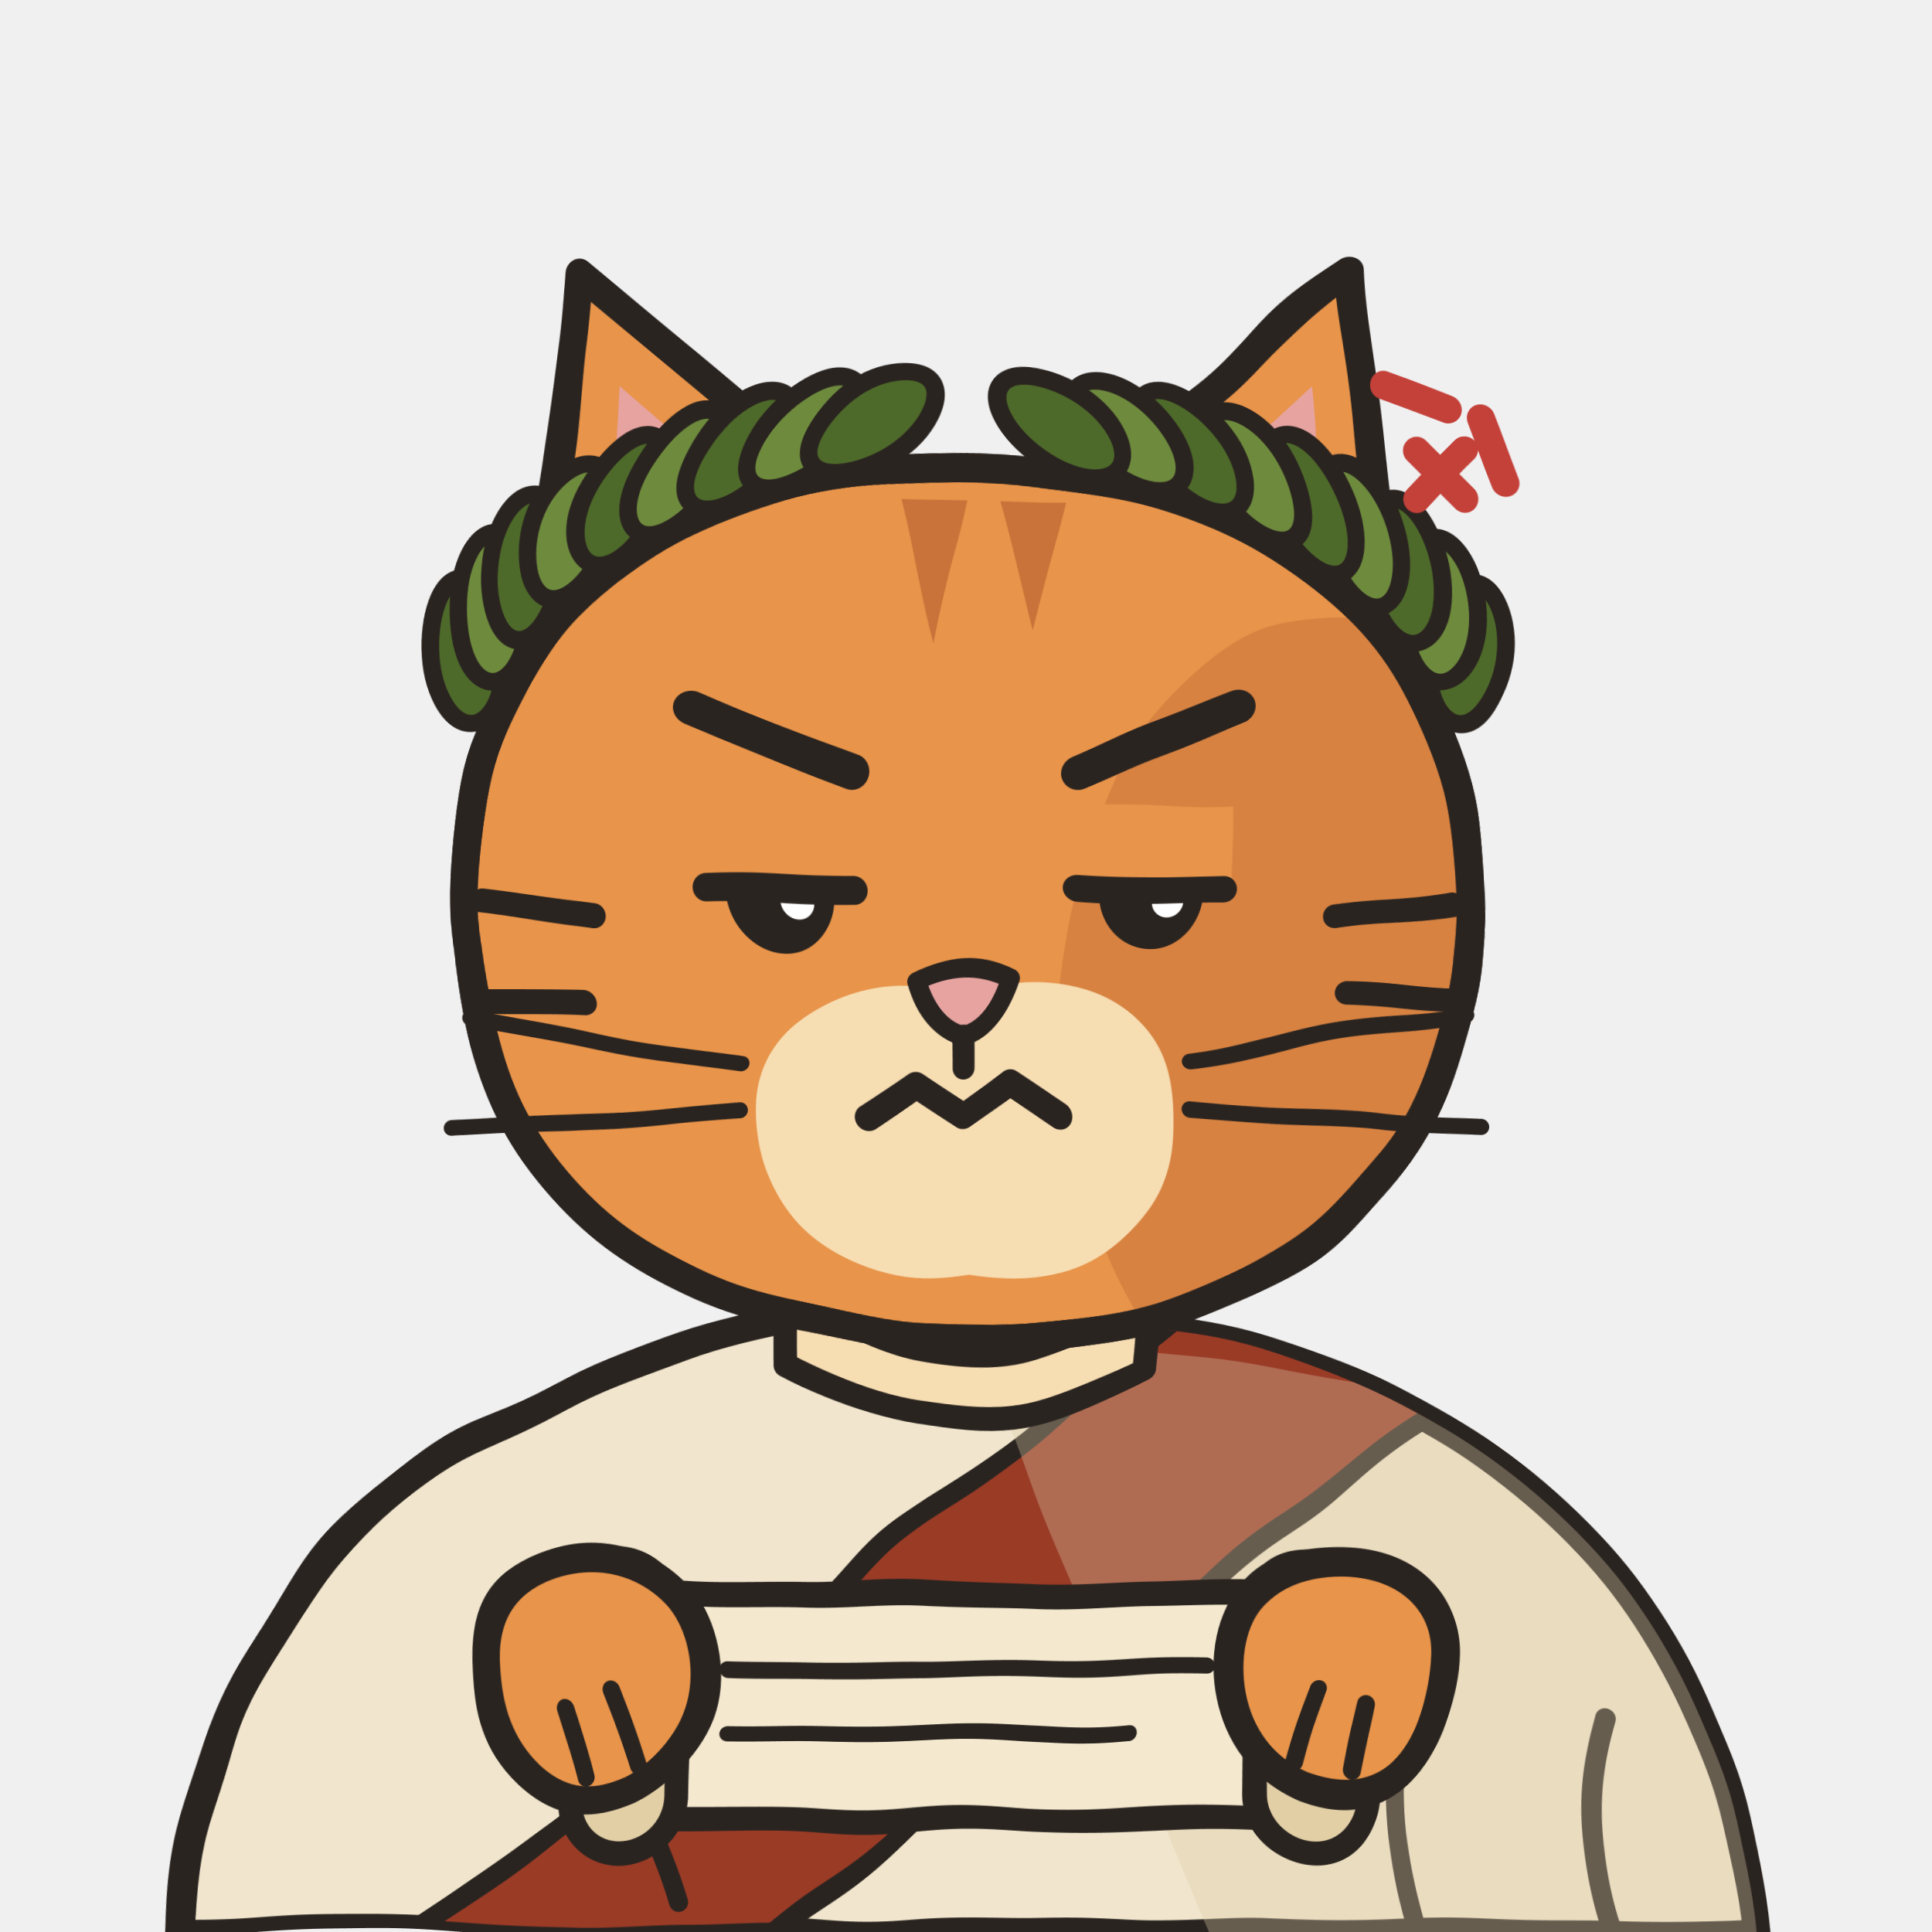
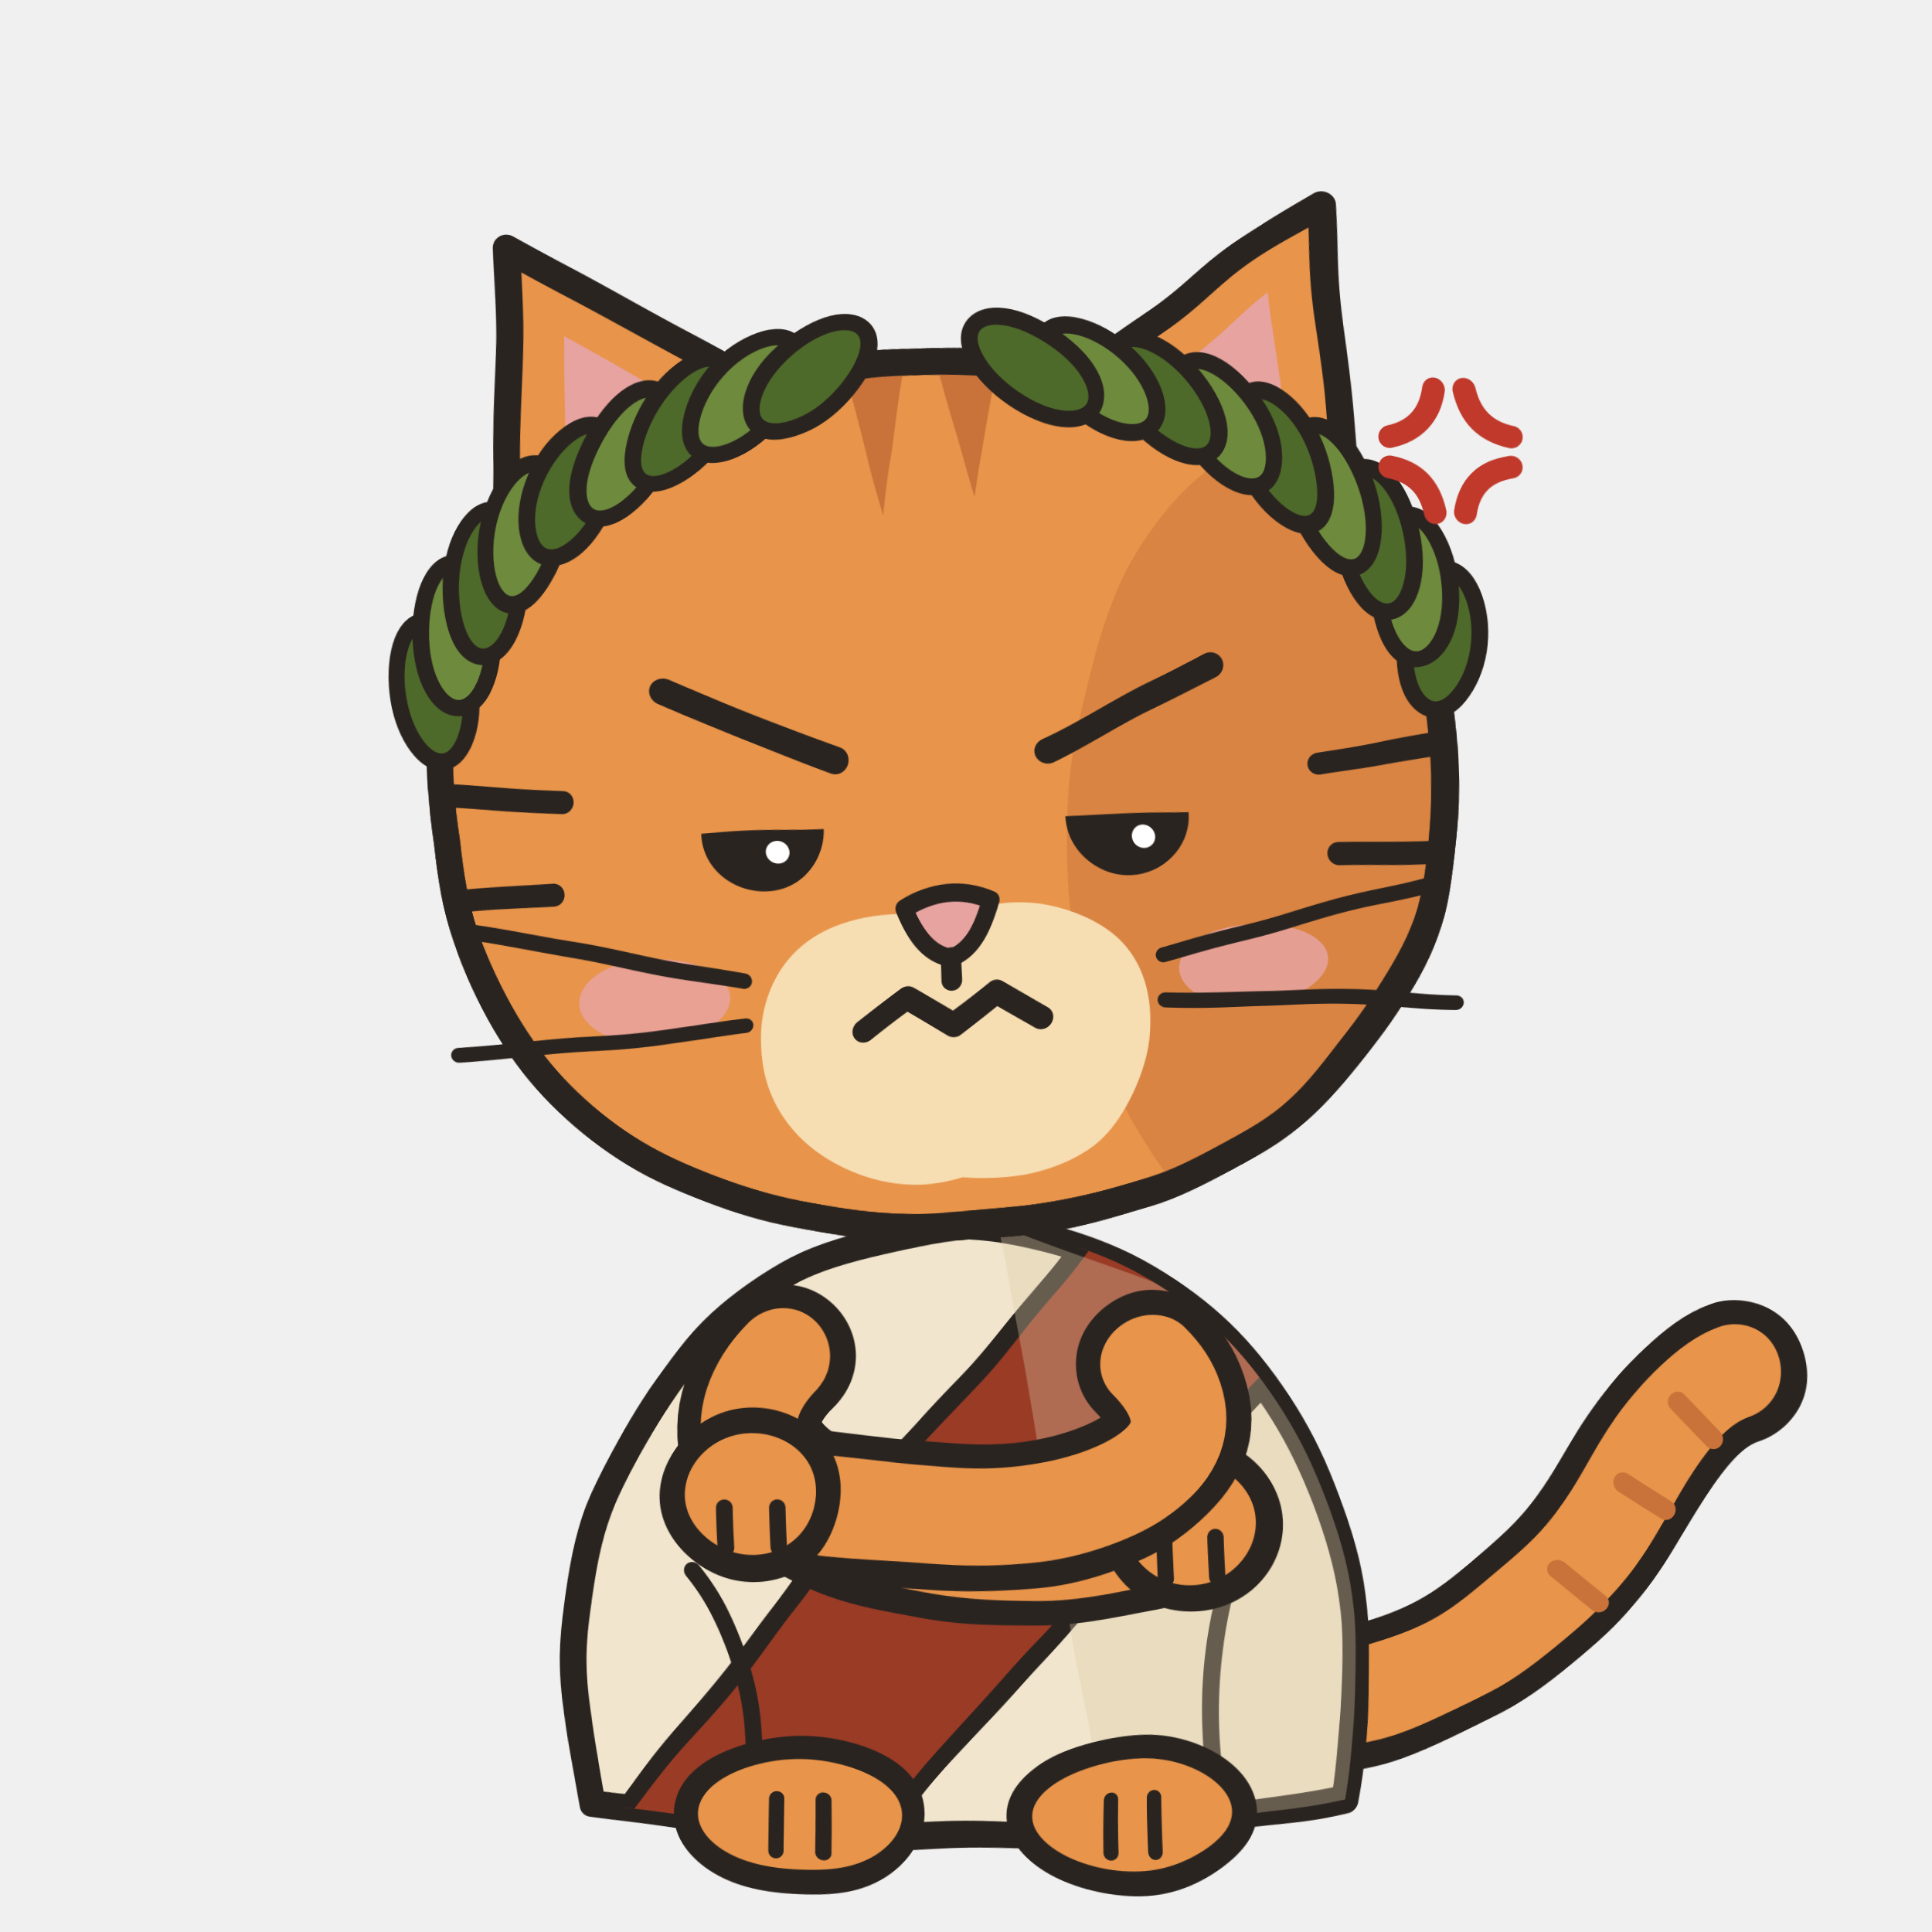
<svg xmlns="http://www.w3.org/2000/svg" viewBox="0 0 240 240" width="240" height="240">
  <defs>
    <filter id="rough" x="-5%" y="-5%" width="110%" height="110%">
      <feTurbulence type="fractalNoise" baseFrequency="0.035" numOctaves="2" seed="7" result="n" />
-       <feDisplacementMap in="SourceGraphic" in2="n" scale="2.6" />
-     </filter>
-     <filter id="grain">
-       <feTurbulence type="fractalNoise" baseFrequency="0.9" numOctaves="2" seed="3" />
-       <feColorMatrix values="0 0 0 0 0  0 0 0 0 0  0 0 0 0 0  0 0 0 .22 0" />
-       <feComposite in2="SourceGraphic" operator="in" />
+       <feDisplacementMap in="SourceGraphic" in2="n" scale="2.2" />
    </filter>
    <clipPath id="head">
-       <path d="M58,118 C54,78 84,58 120,58 C156,58 186,78 182,118 C180,150 154,166 120,166 C86,166 60,150 58,118 Z" />
+       <path d="M54,96 C50,56 84,36 120,36 C156,36 190,56 186,96 C184,132 156,150 120,150 C84,150 56,132 54,96 Z" />
    </clipPath>
    <clipPath id="body">
-       <path d="M22,240 C26,196 58,170 100,164 L140,164 C182,170 214,196 218,240 Z" />
+       <path d="M70,226 C62,190 82,152 120,150 C158,152 178,190 170,226 Q120,236 70,226 Z" />
    </clipPath>
  </defs>
  <g filter="url(#rough)">
-     <path d="M22,240 C26,196 58,170 100,164 L140,164 C182,170 214,196 218,240 Z" fill="#F1E6CD" stroke="#2A2420" stroke-width="3.6" stroke-linejoin="round" stroke-linecap="round" />
-     <g clip-path="url(#body)">
-       <path d="M150,160 L190,166 L96,240 L52,240 Z" fill="#9A3B26" />
-       <path d="M150,160 L190,166 L96,240 L52,240 Z" fill="none" stroke="#2A2420" stroke-width="2.4" />
-       <path d="M60,206 Q78,214 84,236" fill="none" stroke="#2A2420" stroke-width="2.4" stroke-linecap="round" stroke-linejoin="round" />
-       <path d="M178,200 Q170,218 176,240" fill="none" stroke="#2A2420" stroke-width="2.4" stroke-linecap="round" stroke-linejoin="round" />
-       <path d="M200,214 Q196,228 200,240" fill="none" stroke="#2A2420" stroke-width="2.4" stroke-linecap="round" stroke-linejoin="round" />
-       <path d="M120,164 L220,180 L220,240 L150,240 Z" fill="#D9C9A6" opacity=".35" />
+     <g transform="translate(7.2 11) scale(0.94)">
+       <path d="M160,214 C206,212 204,176 222,170" fill="none" stroke="#2A2420" stroke-width="19.0" stroke-linecap="round" />
+       <path d="M160,214 C206,212 204,176 222,170" fill="none" stroke="#E8944A" stroke-width="12.5" stroke-linecap="round" />
+       <path d="M203.6,200.1 L198.2,195.7" fill="none" stroke="#C9733A" stroke-width="2.6" stroke-linecap="round" stroke-linejoin="round" />
+       <path d="M212.4,187.7 L206.6,184.0" fill="none" stroke="#C9733A" stroke-width="2.6" stroke-linecap="round" stroke-linejoin="round" />
+       <path d="M219.0,178.7 L214.2,173.7" fill="none" stroke="#C9733A" stroke-width="2.6" stroke-linecap="round" stroke-linejoin="round" />
+       <path d="M70,226 C62,190 82,152 120,150 C158,152 178,190 170,226 Q120,236 70,226 Z" fill="#F1E6CD" stroke="#2A2420" stroke-width="3.6" stroke-linejoin="round" stroke-linecap="round" />
+       <g clip-path="url(#body)">
+         <path d="M140,146 L170,160 L100,240 L64,240 Z" fill="#9A3B26" stroke="#2A2420" stroke-width="2.4" stroke-linejoin="round" stroke-linecap="round" />
+         <path d="M84,196 Q92,206 92,226" fill="none" stroke="#2A2420" stroke-width="2.2" stroke-linecap="round" stroke-linejoin="round" />
+         <path d="M156,194 Q150,210 154,228" fill="none" stroke="#2A2420" stroke-width="2.2" stroke-linecap="round" stroke-linejoin="round" />
+         <path d="M124,150 L180,170 L180,240 L140,240 Z" fill="#D9C9A6" opacity=".35" />
+       </g>
+       <ellipse cx="98" cy="228" rx="15" ry="9" fill="#E8944A" stroke="#2A2420" stroke-width="3.2" stroke-linejoin="round" stroke-linecap="round" />
+       <ellipse cx="142" cy="228" rx="15" ry="9" fill="#E8944A" stroke="#2A2420" stroke-width="3.2" stroke-linejoin="round" stroke-linecap="round" />
+       <path d="M95,226 L95,233" fill="none" stroke="#2A2420" stroke-width="2" stroke-linecap="round" stroke-linejoin="round" />
+       <path d="M101,226 L101,233" fill="none" stroke="#2A2420" stroke-width="2" stroke-linecap="round" stroke-linejoin="round" />
+       <path d="M139,226 L139,233" fill="none" stroke="#2A2420" stroke-width="2" stroke-linecap="round" stroke-linejoin="round" />
+       <path d="M145,226 L145,233" fill="none" stroke="#2A2420" stroke-width="2" stroke-linecap="round" stroke-linejoin="round" />
+       <g transform="translate(0 0) rotate(-3 120 150)">
+         <path d="M64,74 L66,18 L108,44 Z" fill="#E8944A" stroke="#2A2420" stroke-width="3.6" stroke-linejoin="round" stroke-linecap="round" />
+         <path d="M72,64 L73,30 L98,46 Z" fill="#E7A3A0" />
+         <path d="M176,74 L174,18 L132,44 Z" fill="#E8944A" stroke="#2A2420" stroke-width="3.6" stroke-linejoin="round" stroke-linecap="round" />
+         <path d="M168,64 L167,30 L142,46 Z" fill="#E7A3A0" />
+         <path d="M54,96 C50,56 84,36 120,36 C156,36 190,56 186,96 C184,132 156,150 120,150 C84,150 56,132 54,96 Z" fill="#E8944A" stroke="#2A2420" stroke-width="3.6" stroke-linejoin="round" stroke-linecap="round" />
+         <g clip-path="url(#head)">
+           <ellipse cx="170" cy="104" rx="34" ry="56" fill="#C9733A" opacity=".5" />
+           <path d="M110,36 L114,56 L118,36 Z M122,36 L126,54 L130,36 Z" fill="#C9733A" />
+           <path d="M55,90 L70,92" fill="none" stroke="#2A2420" stroke-width="3" stroke-linecap="round" stroke-linejoin="round" />
+           <path d="M55,104 L68,104" fill="none" stroke="#2A2420" stroke-width="3" stroke-linecap="round" stroke-linejoin="round" />
+           <path d="M185,90 L170,92" fill="none" stroke="#2A2420" stroke-width="3" stroke-linecap="round" stroke-linejoin="round" />
+           <path d="M185,104 L172,104" fill="none" stroke="#2A2420" stroke-width="3" stroke-linecap="round" stroke-linejoin="round" />
+         </g>
+         <path d="M54,96 C50,56 84,36 120,36 C156,36 190,56 186,96 C184,132 156,150 120,150 C84,150 56,132 54,96 Z" fill="none" stroke="#2A2420" stroke-width="3.6" stroke-linejoin="round" stroke-linecap="round" />
+         <path d="M94,124 C94,110 108,106 120,110 C132,106 146,110 146,124 C146,140 132,146 120,144 C108,146 94,140 94,124 Z" fill="#F7DDB2" />
+         <ellipse cx="53.4" cy="76.1" rx="9.5" ry="4.8" transform="rotate(263.0 53.4 76.1)" fill="#4E6A2A" stroke="#2A2420" stroke-width="2.2" stroke-linejoin="round" stroke-linecap="round" />
+         <ellipse cx="56.8" cy="69.0" rx="9.5" ry="4.8" transform="rotate(270.5 56.8 69.0)" fill="#6E8B3D" stroke="#2A2420" stroke-width="2.2" stroke-linejoin="round" stroke-linecap="round" />
+         <ellipse cx="61.3" cy="62.4" rx="9.5" ry="4.8" transform="rotate(278.0 61.3 62.4)" fill="#4E6A2A" stroke="#2A2420" stroke-width="2.2" stroke-linejoin="round" stroke-linecap="round" />
+         <ellipse cx="66.8" cy="56.3" rx="9.5" ry="4.8" transform="rotate(285.5 66.8 56.3)" fill="#6E8B3D" stroke="#2A2420" stroke-width="2.2" stroke-linejoin="round" stroke-linecap="round" />
+         <ellipse cx="73.2" cy="50.9" rx="9.5" ry="4.8" transform="rotate(293.0 73.2 50.9)" fill="#4E6A2A" stroke="#2A2420" stroke-width="2.2" stroke-linejoin="round" stroke-linecap="round" />
+         <ellipse cx="80.4" cy="46.2" rx="9.5" ry="4.8" transform="rotate(300.5 80.4 46.2)" fill="#6E8B3D" stroke="#2A2420" stroke-width="2.2" stroke-linejoin="round" stroke-linecap="round" />
+         <ellipse cx="88.2" cy="42.3" rx="9.5" ry="4.8" transform="rotate(308.0 88.2 42.3)" fill="#4E6A2A" stroke="#2A2420" stroke-width="2.2" stroke-linejoin="round" stroke-linecap="round" />
+         <ellipse cx="96.6" cy="39.3" rx="9.5" ry="4.8" transform="rotate(315.5 96.6 39.3)" fill="#6E8B3D" stroke="#2A2420" stroke-width="2.2" stroke-linejoin="round" stroke-linecap="round" />
+         <ellipse cx="105.4" cy="37.3" rx="9.5" ry="4.8" transform="rotate(323.0 105.4 37.3)" fill="#4E6A2A" stroke="#2A2420" stroke-width="2.2" stroke-linejoin="round" stroke-linecap="round" />
+         <ellipse cx="186.6" cy="76.1" rx="9.5" ry="4.8" transform="rotate(457.0 186.6 76.1)" fill="#4E6A2A" stroke="#2A2420" stroke-width="2.2" stroke-linejoin="round" stroke-linecap="round" />
+         <ellipse cx="183.2" cy="69.0" rx="9.5" ry="4.8" transform="rotate(449.5 183.2 69.0)" fill="#6E8B3D" stroke="#2A2420" stroke-width="2.2" stroke-linejoin="round" stroke-linecap="round" />
+         <ellipse cx="178.7" cy="62.4" rx="9.5" ry="4.8" transform="rotate(442.0 178.7 62.4)" fill="#4E6A2A" stroke="#2A2420" stroke-width="2.2" stroke-linejoin="round" stroke-linecap="round" />
+         <ellipse cx="173.2" cy="56.3" rx="9.5" ry="4.8" transform="rotate(434.5 173.2 56.3)" fill="#6E8B3D" stroke="#2A2420" stroke-width="2.2" stroke-linejoin="round" stroke-linecap="round" />
+         <ellipse cx="166.8" cy="50.9" rx="9.5" ry="4.8" transform="rotate(427.0 166.8 50.9)" fill="#4E6A2A" stroke="#2A2420" stroke-width="2.2" stroke-linejoin="round" stroke-linecap="round" />
+         <ellipse cx="159.6" cy="46.2" rx="9.5" ry="4.8" transform="rotate(419.5 159.6 46.2)" fill="#6E8B3D" stroke="#2A2420" stroke-width="2.2" stroke-linejoin="round" stroke-linecap="round" />
+         <ellipse cx="151.8" cy="42.3" rx="9.5" ry="4.8" transform="rotate(412.0 151.8 42.3)" fill="#4E6A2A" stroke="#2A2420" stroke-width="2.2" stroke-linejoin="round" stroke-linecap="round" />
+         <ellipse cx="143.4" cy="39.3" rx="9.5" ry="4.8" transform="rotate(404.5 143.4 39.3)" fill="#6E8B3D" stroke="#2A2420" stroke-width="2.2" stroke-linejoin="round" stroke-linecap="round" />
+         <ellipse cx="134.6" cy="37.3" rx="9.5" ry="4.8" transform="rotate(397.0 134.6 37.3)" fill="#4E6A2A" stroke="#2A2420" stroke-width="2.2" stroke-linejoin="round" stroke-linecap="round" />
+         <path d="M88,97 A8,8 0 0 0 104,97 Z" fill="#2A2420" />
+         <circle cx="98" cy="100" r="1.5" fill="#fff" />
+         <path d="M136,97 A8,8 0 0 0 152,97 Z" fill="#2A2420" />
+         <circle cx="146" cy="100" r="1.5" fill="#fff" />
+         <path d="M84,78 L106,88" fill="none" stroke="#2A2420" stroke-width="3.6" stroke-linecap="round" stroke-linejoin="round" />
+         <path d="M156,78 L134,88" fill="none" stroke="#2A2420" stroke-width="3.6" stroke-linecap="round" stroke-linejoin="round" />
+         <ellipse cx="80" cy="118" rx="10" ry="5.5" fill="#E7A3A0" opacity=".85" />
+         <ellipse cx="160" cy="118" rx="10" ry="5.5" fill="#E7A3A0" opacity=".85" />
+         <path d="M114,108 Q120,105 126,108 Q124,114 120,115 Q116,114 114,108 Z" fill="#E7A3A0" stroke="#2A2420" stroke-width="2.4" stroke-linejoin="round" stroke-linecap="round" />
+         <path d="M120,115 L120,118" fill="none" stroke="#2A2420" stroke-width="2.8" stroke-linecap="round" stroke-linejoin="round" />
+         <path d="M108,124 L114,120 L120,124 L126,120 L132,124" fill="none" stroke="#2A2420" stroke-width="3.2" stroke-linecap="round" stroke-linejoin="round" />
+         <path d="M92,116 L56,108" fill="none" stroke="#2A2420" stroke-width="2" stroke-linecap="round" stroke-linejoin="round" />
+         <path d="M92,122 L54,124" fill="none" stroke="#2A2420" stroke-width="2" stroke-linecap="round" stroke-linejoin="round" />
+         <path d="M148,116 L184,108" fill="none" stroke="#2A2420" stroke-width="2" stroke-linecap="round" stroke-linejoin="round" />
+         <path d="M148,122 L186,124" fill="none" stroke="#2A2420" stroke-width="2" stroke-linecap="round" stroke-linejoin="round" />
+       </g>
+       <path d="M96,168 C80,184 110,200 150,190" fill="none" stroke="#2A2420" stroke-width="19.5" stroke-linecap="round" />
+       <path d="M96,168 C80,184 110,200 150,190" fill="none" stroke="#E8944A" stroke-width="13" stroke-linecap="round" />
+       <g transform="rotate(0 150 190)">
+         <ellipse cx="150" cy="190" rx="10.5" ry="9.66" fill="#E8944A" stroke="#2A2420" stroke-width="3.4" stroke-linejoin="round" stroke-linecap="round" />
+         <path d="M146.5,192 L146.5,197" fill="none" stroke="#2A2420" stroke-width="2.2" stroke-linecap="round" stroke-linejoin="round" />
+         <path d="M153.5,192 L153.5,197" fill="none" stroke="#2A2420" stroke-width="2.2" stroke-linecap="round" stroke-linejoin="round" />
+       </g>
+       <path d="M144,168 C160,184 130,194 92,186" fill="none" stroke="#2A2420" stroke-width="19.5" stroke-linecap="round" />
+       <path d="M144,168 C160,184 130,194 92,186" fill="none" stroke="#E8944A" stroke-width="13" stroke-linecap="round" />
+       <g transform="rotate(0 92 186)">
+         <ellipse cx="92" cy="186" rx="10.5" ry="9.66" fill="#E8944A" stroke="#2A2420" stroke-width="3.4" stroke-linejoin="round" stroke-linecap="round" />
+         <path d="M88.5,188 L88.5,193" fill="none" stroke="#2A2420" stroke-width="2.2" stroke-linecap="round" stroke-linejoin="round" />
+         <path d="M95.5,188 L95.5,193" fill="none" stroke="#2A2420" stroke-width="2.2" stroke-linecap="round" stroke-linejoin="round" />
+       </g>
+       <g transform="translate(176 40)">
+         <path d="M0,6 Q5,5 6,0" fill="none" stroke="#C0392B" stroke-width="3" stroke-linecap="round" stroke-linejoin="round" />
+         <path d="M10,0 Q11,5 16,6" fill="none" stroke="#C0392B" stroke-width="3" stroke-linecap="round" stroke-linejoin="round" />
+         <path d="M16,10 Q11,11 10,16" fill="none" stroke="#C0392B" stroke-width="3" stroke-linecap="round" stroke-linejoin="round" />
+         <path d="M6,16 Q5,11 0,10" fill="none" stroke="#C0392B" stroke-width="3" stroke-linecap="round" stroke-linejoin="round" />
+       </g>
    </g>
-     <path d="M98,160 Q120,176 142,160 L142,170 Q120,182 98,170 Z" fill="#F7DDB2" stroke="#2A2420" stroke-width="3" stroke-linejoin="round" stroke-linecap="round" />
-     <g>
-       <rect x="78" y="198" width="84" height="28" rx="3" fill="#F4E9CF" stroke="#2A2420" stroke-width="3" stroke-linejoin="round" stroke-linecap="round" />
-       <path d="M90,207 L150,207" fill="none" stroke="#2A2420" stroke-width="2" stroke-linecap="round" stroke-linejoin="round" />
-       <path d="M90,215 L140,215" fill="none" stroke="#2A2420" stroke-width="2" stroke-linecap="round" stroke-linejoin="round" />
-       <rect x="70" y="194" width="14" height="36" rx="7" fill="#E2CFA6" stroke="#2A2420" stroke-width="3" stroke-linejoin="round" stroke-linecap="round" />
-       <rect x="156" y="194" width="14" height="36" rx="7" fill="#E2CFA6" stroke="#2A2420" stroke-width="3" stroke-linejoin="round" stroke-linecap="round" />
-       <path d="M60,206 C60,194 76,190 84,198 C90,204 88,218 78,222 C66,226 60,216 60,206 Z" fill="#E8944A" stroke="#2A2420" stroke-width="3.6" stroke-linejoin="round" stroke-linecap="round" />
-       <path d="M70,212 L72,220" fill="none" stroke="#2A2420" stroke-width="2.2" stroke-linecap="round" stroke-linejoin="round" />
-       <path d="M76,210 L79,219" fill="none" stroke="#2A2420" stroke-width="2.2" stroke-linecap="round" stroke-linejoin="round" />
-       <path d="M180,206 C180,194 164,190 156,198 C150,204 152,218 162,222 C174,226 180,216 180,206 Z" fill="#E8944A" stroke="#2A2420" stroke-width="3.6" stroke-linejoin="round" stroke-linecap="round" />
-       <path d="M170,212 L168,220" fill="none" stroke="#2A2420" stroke-width="2.2" stroke-linecap="round" stroke-linejoin="round" />
-       <path d="M164,210 L161,219" fill="none" stroke="#2A2420" stroke-width="2.2" stroke-linecap="round" stroke-linejoin="round" />
-     </g>
-     <path d="M66,92 L72,34 L108,64 Z" fill="#E8944A" stroke="#2A2420" stroke-width="3.6" stroke-linejoin="round" stroke-linecap="round" />
-     <path d="M74,82 L77,48 L98,66 Z" fill="#E7A3A0" />
-     <path d="M174,92 L168,34 L132,64 Z" fill="#E8944A" stroke="#2A2420" stroke-width="3.6" stroke-linejoin="round" stroke-linecap="round" />
-     <path d="M166,82 L163,48 L142,66 Z" fill="#E7A3A0" />
-     <path d="M58,118 C54,78 84,58 120,58 C156,58 186,78 182,118 C180,150 154,166 120,166 C86,166 60,150 58,118 Z" fill="#E8944A" stroke="#2A2420" stroke-width="3.6" stroke-linejoin="round" stroke-linecap="round" />
-     <g clip-path="url(#head)">
-       <ellipse cx="166" cy="128" rx="34" ry="52" fill="#C9733A" opacity=".55" />
-       <path d="M112,62 L116,80 L120,62 Z M124,62 L128,78 L132,62 Z" fill="#C9733A" />
-       <path d="M60,112 L74,114" fill="none" stroke="#2A2420" stroke-width="3" stroke-linecap="round" stroke-linejoin="round" />
-       <path d="M60,124 L72,124" fill="none" stroke="#2A2420" stroke-width="3" stroke-linecap="round" stroke-linejoin="round" />
-       <path d="M180,112 L166,114" fill="none" stroke="#2A2420" stroke-width="3" stroke-linecap="round" stroke-linejoin="round" />
-       <path d="M180,124 L168,124" fill="none" stroke="#2A2420" stroke-width="3" stroke-linecap="round" stroke-linejoin="round" />
-     </g>
-     <path d="M58,118 C54,78 84,58 120,58 C156,58 186,78 182,118 C180,150 154,166 120,166 C86,166 60,150 58,118 Z" fill="none" stroke="#2A2420" stroke-width="3.6" />
-     <path d="M94,138 C94,124 108,120 120,124 C132,120 146,124 146,138 C146,154 132,160 120,158 C108,160 94,154 94,138 Z" fill="#F7DDB2" />
-     <ellipse cx="58.0" cy="81.0" rx="9" ry="4.6" transform="rotate(85.0 58.0 81.0)" fill="#4E6A2A" stroke="#2A2420" stroke-width="2.2" stroke-linejoin="round" stroke-linecap="round" />
-     <ellipse cx="61.5" cy="75.7" rx="9" ry="4.6" transform="rotate(92.5 61.5 75.7)" fill="#6E8B3D" stroke="#2A2420" stroke-width="2.2" stroke-linejoin="round" stroke-linecap="round" />
-     <ellipse cx="65.9" cy="70.8" rx="9" ry="4.6" transform="rotate(100.0 65.9 70.8)" fill="#4E6A2A" stroke="#2A2420" stroke-width="2.2" stroke-linejoin="round" stroke-linecap="round" />
-     <ellipse cx="71.3" cy="66.3" rx="9" ry="4.6" transform="rotate(107.5 71.3 66.3)" fill="#6E8B3D" stroke="#2A2420" stroke-width="2.2" stroke-linejoin="round" stroke-linecap="round" />
-     <ellipse cx="77.6" cy="62.3" rx="9" ry="4.6" transform="rotate(115.0 77.6 62.3)" fill="#4E6A2A" stroke="#2A2420" stroke-width="2.2" stroke-linejoin="round" stroke-linecap="round" />
-     <ellipse cx="84.5" cy="58.9" rx="9" ry="4.6" transform="rotate(122.5 84.5 58.9)" fill="#6E8B3D" stroke="#2A2420" stroke-width="2.2" stroke-linejoin="round" stroke-linecap="round" />
-     <ellipse cx="92.1" cy="56.1" rx="9" ry="4.6" transform="rotate(130.0 92.1 56.1)" fill="#4E6A2A" stroke="#2A2420" stroke-width="2.2" stroke-linejoin="round" stroke-linecap="round" />
-     <ellipse cx="100.2" cy="54.0" rx="9" ry="4.6" transform="rotate(137.5 100.2 54.0)" fill="#6E8B3D" stroke="#2A2420" stroke-width="2.2" stroke-linejoin="round" stroke-linecap="round" />
-     <ellipse cx="108.5" cy="52.7" rx="9" ry="4.6" transform="rotate(145.0 108.5 52.7)" fill="#4E6A2A" stroke="#2A2420" stroke-width="2.2" stroke-linejoin="round" stroke-linecap="round" />
-     <ellipse cx="182.0" cy="81.0" rx="9" ry="4.6" transform="rotate(455.0 182.0 81.0)" fill="#4E6A2A" stroke="#2A2420" stroke-width="2.2" stroke-linejoin="round" stroke-linecap="round" />
-     <ellipse cx="178.5" cy="75.7" rx="9" ry="4.6" transform="rotate(447.5 178.5 75.7)" fill="#6E8B3D" stroke="#2A2420" stroke-width="2.2" stroke-linejoin="round" stroke-linecap="round" />
-     <ellipse cx="174.1" cy="70.8" rx="9" ry="4.6" transform="rotate(440.0 174.1 70.8)" fill="#4E6A2A" stroke="#2A2420" stroke-width="2.2" stroke-linejoin="round" stroke-linecap="round" />
-     <ellipse cx="168.7" cy="66.3" rx="9" ry="4.6" transform="rotate(432.5 168.7 66.3)" fill="#6E8B3D" stroke="#2A2420" stroke-width="2.2" stroke-linejoin="round" stroke-linecap="round" />
-     <ellipse cx="162.4" cy="62.3" rx="9" ry="4.6" transform="rotate(425.0 162.4 62.3)" fill="#4E6A2A" stroke="#2A2420" stroke-width="2.2" stroke-linejoin="round" stroke-linecap="round" />
-     <ellipse cx="155.5" cy="58.9" rx="9" ry="4.6" transform="rotate(417.5 155.5 58.9)" fill="#6E8B3D" stroke="#2A2420" stroke-width="2.2" stroke-linejoin="round" stroke-linecap="round" />
-     <ellipse cx="147.9" cy="56.1" rx="9" ry="4.6" transform="rotate(410.0 147.9 56.1)" fill="#4E6A2A" stroke="#2A2420" stroke-width="2.2" stroke-linejoin="round" stroke-linecap="round" />
-     <ellipse cx="139.8" cy="54.0" rx="9" ry="4.6" transform="rotate(402.5 139.8 54.0)" fill="#6E8B3D" stroke="#2A2420" stroke-width="2.2" stroke-linejoin="round" stroke-linecap="round" />
-     <ellipse cx="131.5" cy="52.7" rx="9" ry="4.6" transform="rotate(395.0 131.5 52.7)" fill="#4E6A2A" stroke="#2A2420" stroke-width="2.2" stroke-linejoin="round" stroke-linecap="round" />
-     <ellipse cx="97" cy="111" rx="6.5" ry="7" fill="#2A2420" />
-     <circle cx="99" cy="112" r="2" fill="#fff" />
-     <path d="M87,100 L107,100 L107,110.5 L87,110.5 Z" fill="#E8944A" />
-     <path d="M88,110.5 L106,110.5" fill="none" stroke="#2A2420" stroke-width="3.4" stroke-linecap="round" stroke-linejoin="round" />
-     <ellipse cx="143" cy="111" rx="6.5" ry="7" fill="#2A2420" />
-     <circle cx="145" cy="112" r="2" fill="#fff" />
-     <path d="M133,100 L153,100 L153,110.5 L133,110.5 Z" fill="#E8944A" />
-     <path d="M134,110.5 L152,110.5" fill="none" stroke="#2A2420" stroke-width="3.4" stroke-linecap="round" stroke-linejoin="round" />
-     <path d="M86,88 L106,96" fill="none" stroke="#2A2420" stroke-width="4.4" stroke-linecap="round" stroke-linejoin="round" />
-     <path d="M134,96 L154,88" fill="none" stroke="#2A2420" stroke-width="4.4" stroke-linecap="round" stroke-linejoin="round" />
-     <path d="M114,122 Q120,119 126,122 Q124,128 120,129 Q116,128 114,122 Z" fill="#E7A3A0" stroke="#2A2420" stroke-width="2.4" stroke-linejoin="round" stroke-linecap="round" />
-     <path d="M120,129 L120,133" fill="none" stroke="#2A2420" stroke-width="2.8" stroke-linecap="round" stroke-linejoin="round" />
-     <path d="M108,139 L114,135 L120,139 L126,135 L132,139" fill="none" stroke="#2A2420" stroke-width="3.2" stroke-linecap="round" stroke-linejoin="round" />
-     <path d="M92,132 L58,126" fill="none" stroke="#2A2420" stroke-width="2" stroke-linecap="round" stroke-linejoin="round" />
-     <path d="M92,138 L56,140" fill="none" stroke="#2A2420" stroke-width="2" stroke-linecap="round" stroke-linejoin="round" />
-     <path d="M148,132 L182,126" fill="none" stroke="#2A2420" stroke-width="2" stroke-linecap="round" stroke-linejoin="round" />
-     <path d="M148,138 L184,140" fill="none" stroke="#2A2420" stroke-width="2" stroke-linecap="round" stroke-linejoin="round" />
-     <path d="M176,56 l6,6 m0,-6 l-6,6 M184,52 l3,8 M172,48 l8,3" stroke="#C4413A" stroke-width="3.4" stroke-linecap="round" />
  </g>
</svg>
